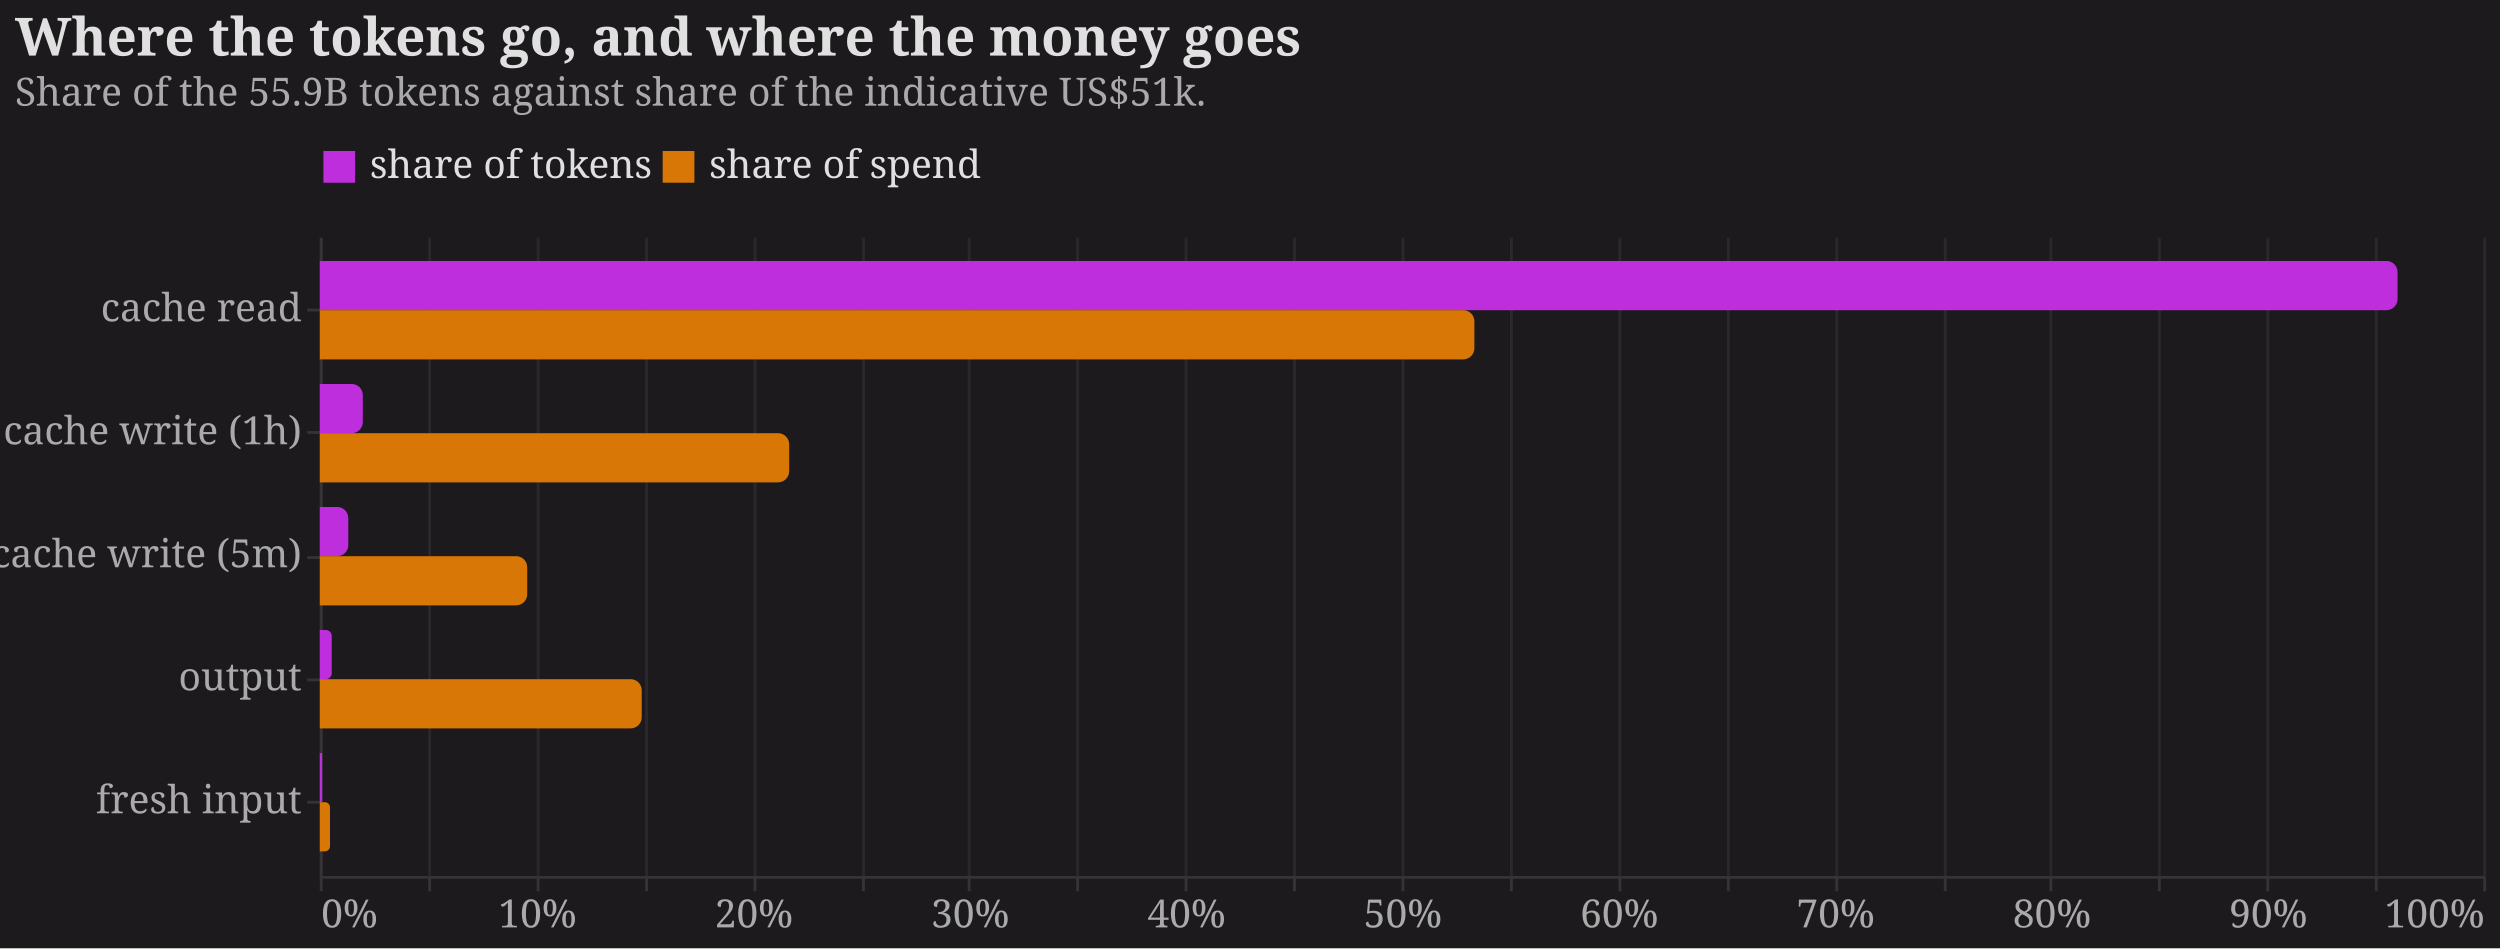
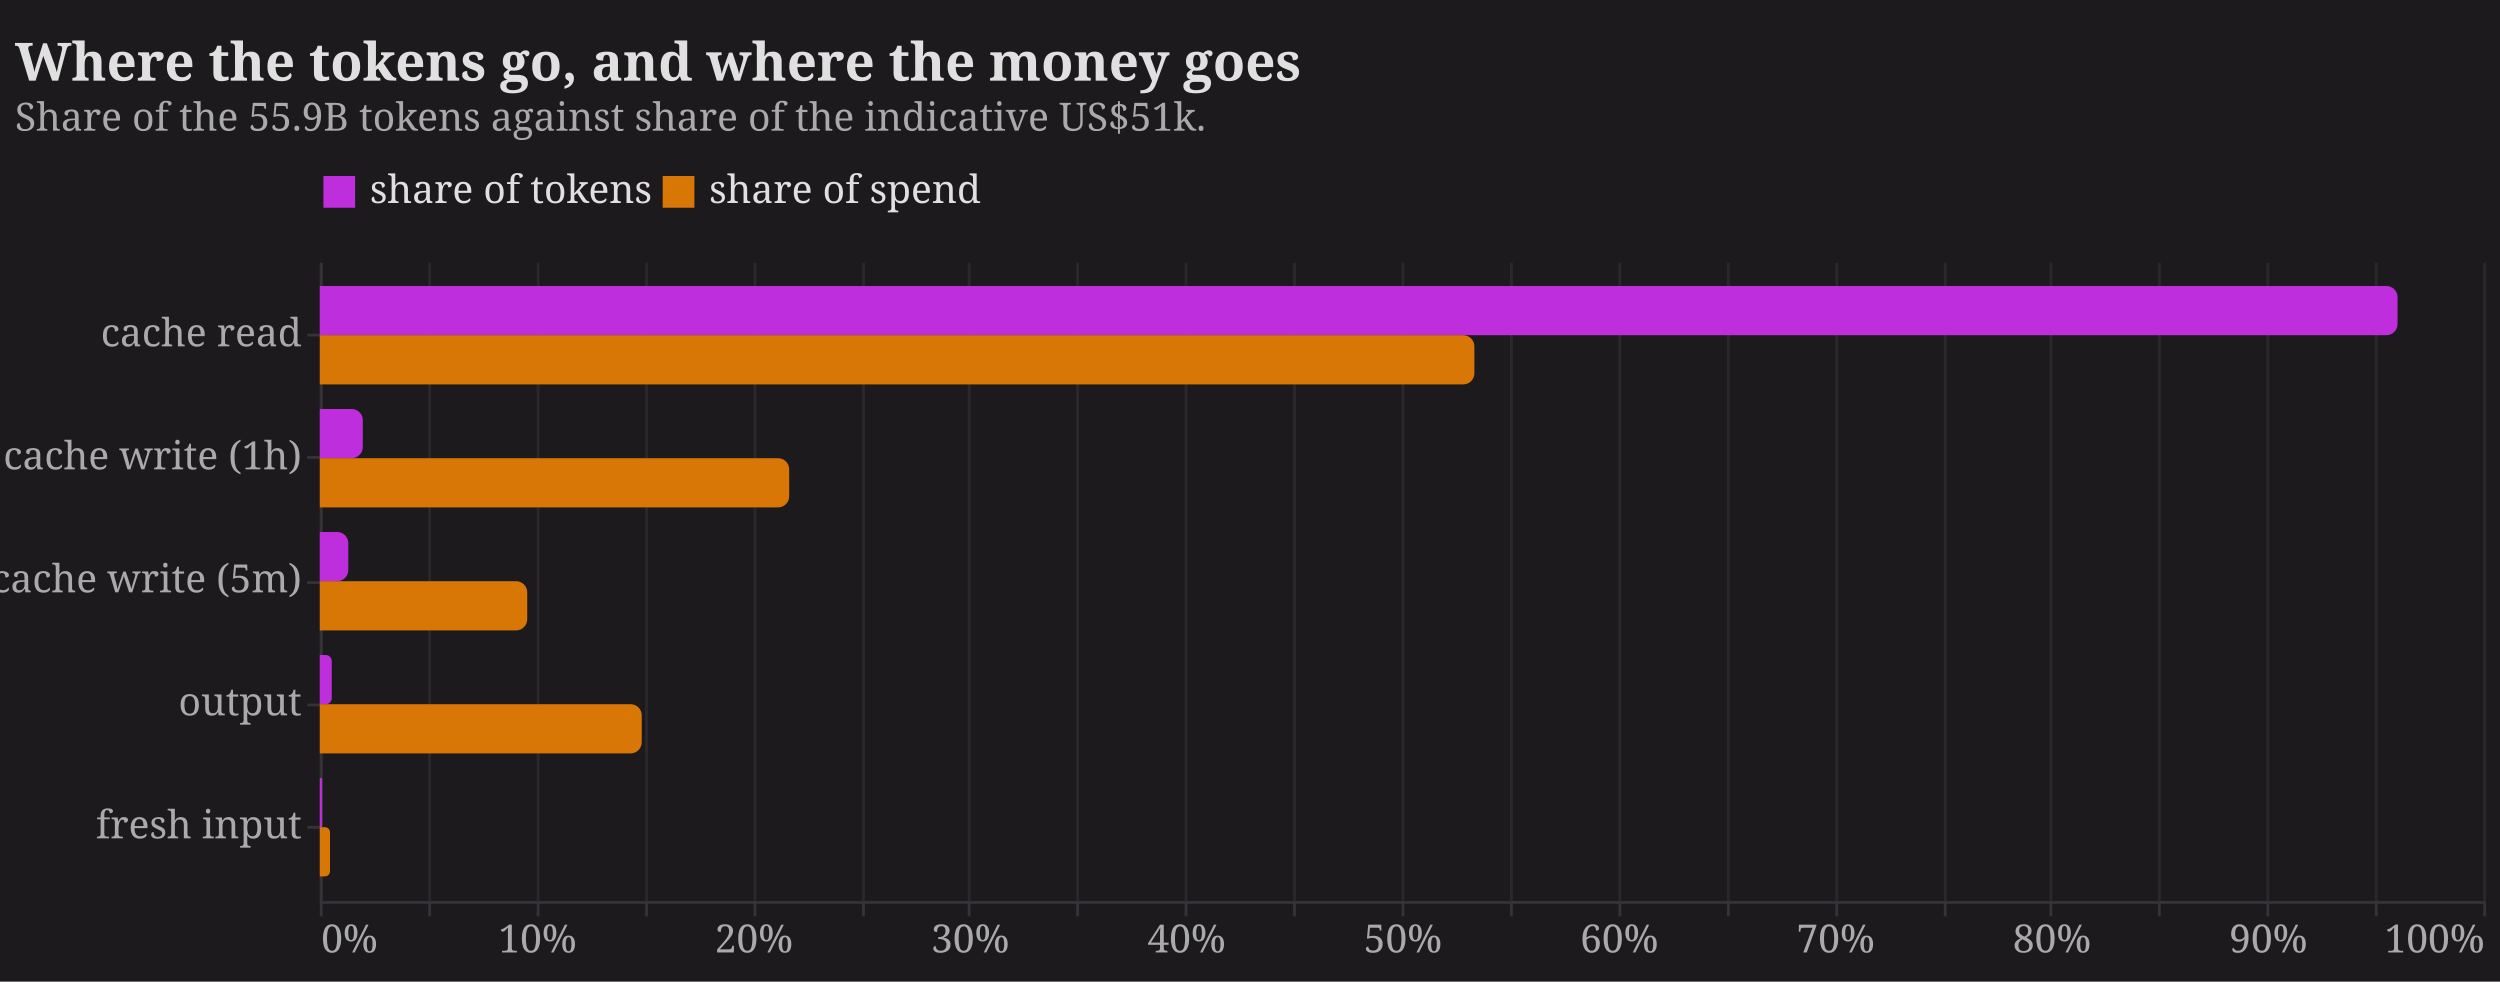
- <svg xmlns="http://www.w3.org/2000/svg" version="1.1" class="marks" width="899" height="341" viewBox="0 0 899 341">
-   <rect width="899" height="341" fill="#1c1a1d" />
-   <g fill="none" stroke-miterlimit="4" transform="translate(115,85)">
+ <svg xmlns="http://www.w3.org/2000/svg" version="1.1" class="marks" width="899" height="353" viewBox="0 0 899 353">
+   <rect width="899" height="353" fill="#1c1a1d" />
+   <g fill="none" stroke-miterlimit="4" transform="translate(115,94)">
    <g class="mark-group role-frame root" role="graphics-object" aria-roledescription="group mark container">
      <g transform="translate(0,0)">
        <path class="background" aria-hidden="true" d="M0,0h778v230h-778Z" />
        <g>
          <g class="mark-group role-axis" aria-hidden="true">
            <g transform="translate(0.5,230.5)">
              <path class="background" aria-hidden="true" d="M0,0h0v0h0Z" pointer-events="none" />
              <g>
                <g class="mark-rule role-axis-grid" pointer-events="none">
                  <line transform="translate(0,0)" x2="0" y2="-230" stroke="#363338" stroke-opacity="0.6" stroke-width="1" opacity="1" />
                  <line transform="translate(39,0)" x2="0" y2="-230" stroke="#363338" stroke-opacity="0.6" stroke-width="1" opacity="1" />
                  <line transform="translate(78,0)" x2="0" y2="-230" stroke="#363338" stroke-opacity="0.6" stroke-width="1" opacity="1" />
                  <line transform="translate(117,0)" x2="0" y2="-230" stroke="#363338" stroke-opacity="0.6" stroke-width="1" opacity="1" />
                  <line transform="translate(156,0)" x2="0" y2="-230" stroke="#363338" stroke-opacity="0.6" stroke-width="1" opacity="1" />
                  <line transform="translate(195,0)" x2="0" y2="-230" stroke="#363338" stroke-opacity="0.6" stroke-width="1" opacity="1" />
                  <line transform="translate(233,0)" x2="0" y2="-230" stroke="#363338" stroke-opacity="0.6" stroke-width="1" opacity="1" />
                  <line transform="translate(272,0)" x2="0" y2="-230" stroke="#363338" stroke-opacity="0.6" stroke-width="1" opacity="1" />
                  <line transform="translate(311,0)" x2="0" y2="-230" stroke="#363338" stroke-opacity="0.6" stroke-width="1" opacity="1" />
                  <line transform="translate(350,0)" x2="0" y2="-230" stroke="#363338" stroke-opacity="0.6" stroke-width="1" opacity="1" />
                  <line transform="translate(389,0)" x2="0" y2="-230" stroke="#363338" stroke-opacity="0.6" stroke-width="1" opacity="1" />
                  <line transform="translate(428,0)" x2="0" y2="-230" stroke="#363338" stroke-opacity="0.6" stroke-width="1" opacity="1" />
                  <line transform="translate(467,0)" x2="0" y2="-230" stroke="#363338" stroke-opacity="0.6" stroke-width="1" opacity="1" />
                  <line transform="translate(506,0)" x2="0" y2="-230" stroke="#363338" stroke-opacity="0.6" stroke-width="1" opacity="1" />
                  <line transform="translate(545,0)" x2="0" y2="-230" stroke="#363338" stroke-opacity="0.6" stroke-width="1" opacity="1" />
                  <line transform="translate(584,0)" x2="0" y2="-230" stroke="#363338" stroke-opacity="0.6" stroke-width="1" opacity="1" />
                  <line transform="translate(622,0)" x2="0" y2="-230" stroke="#363338" stroke-opacity="0.6" stroke-width="1" opacity="1" />
                  <line transform="translate(661,0)" x2="0" y2="-230" stroke="#363338" stroke-opacity="0.6" stroke-width="1" opacity="1" />
                  <line transform="translate(700,0)" x2="0" y2="-230" stroke="#363338" stroke-opacity="0.6" stroke-width="1" opacity="1" />
                  <line transform="translate(739,0)" x2="0" y2="-230" stroke="#363338" stroke-opacity="0.6" stroke-width="1" opacity="1" />
                  <line transform="translate(778,0)" x2="0" y2="-230" stroke="#363338" stroke-opacity="0.6" stroke-width="1" opacity="1" />
                </g>
              </g>
              <path class="foreground" aria-hidden="true" d="" pointer-events="none" display="none" />
            </g>
          </g>
          <g class="mark-group role-axis" role="graphics-symbol" aria-roledescription="axis" aria-label="X-axis for a linear scale with values from 0% to 100%">
            <g transform="translate(0.5,230.5)">
              <path class="background" aria-hidden="true" d="M0,0h0v0h0Z" pointer-events="none" />
              <g>
                <g class="mark-rule role-axis-tick" pointer-events="none">
                  <line transform="translate(0,0)" x2="0" y2="5" stroke="#363338" stroke-width="1" opacity="1" />
                  <line transform="translate(39,0)" x2="0" y2="5" stroke="#363338" stroke-width="1" opacity="1" />
                  <line transform="translate(78,0)" x2="0" y2="5" stroke="#363338" stroke-width="1" opacity="1" />
                  <line transform="translate(117,0)" x2="0" y2="5" stroke="#363338" stroke-width="1" opacity="1" />
                  <line transform="translate(156,0)" x2="0" y2="5" stroke="#363338" stroke-width="1" opacity="1" />
                  <line transform="translate(195,0)" x2="0" y2="5" stroke="#363338" stroke-width="1" opacity="1" />
                  <line transform="translate(233,0)" x2="0" y2="5" stroke="#363338" stroke-width="1" opacity="1" />
                  <line transform="translate(272,0)" x2="0" y2="5" stroke="#363338" stroke-width="1" opacity="1" />
                  <line transform="translate(311,0)" x2="0" y2="5" stroke="#363338" stroke-width="1" opacity="1" />
                  <line transform="translate(350,0)" x2="0" y2="5" stroke="#363338" stroke-width="1" opacity="1" />
                  <line transform="translate(389,0)" x2="0" y2="5" stroke="#363338" stroke-width="1" opacity="1" />
                  <line transform="translate(428,0)" x2="0" y2="5" stroke="#363338" stroke-width="1" opacity="1" />
                  <line transform="translate(467,0)" x2="0" y2="5" stroke="#363338" stroke-width="1" opacity="1" />
                  <line transform="translate(506,0)" x2="0" y2="5" stroke="#363338" stroke-width="1" opacity="1" />
                  <line transform="translate(545,0)" x2="0" y2="5" stroke="#363338" stroke-width="1" opacity="1" />
                  <line transform="translate(584,0)" x2="0" y2="5" stroke="#363338" stroke-width="1" opacity="1" />
                  <line transform="translate(622,0)" x2="0" y2="5" stroke="#363338" stroke-width="1" opacity="1" />
                  <line transform="translate(661,0)" x2="0" y2="5" stroke="#363338" stroke-width="1" opacity="1" />
                  <line transform="translate(700,0)" x2="0" y2="5" stroke="#363338" stroke-width="1" opacity="1" />
                  <line transform="translate(739,0)" x2="0" y2="5" stroke="#363338" stroke-width="1" opacity="1" />
                  <line transform="translate(778,0)" x2="0" y2="5" stroke="#363338" stroke-width="1" opacity="1" />
                </g>
                <g class="mark-text role-axis-label" pointer-events="none">
                  <text text-anchor="start" transform="translate(0,18)" font-family="Piazzolla, Georgia, serif" font-size="14px" fill="#aaa" opacity="1">0%</text>
                  <text text-anchor="middle" transform="translate(38.9,18)" font-family="Piazzolla, Georgia, serif" font-size="14px" fill="#aaa" opacity="0">5%</text>
                  <text text-anchor="middle" transform="translate(77.8,18)" font-family="Piazzolla, Georgia, serif" font-size="14px" fill="#aaa" opacity="1">10%</text>
                  <text text-anchor="middle" transform="translate(116.7,18)" font-family="Piazzolla, Georgia, serif" font-size="14px" fill="#aaa" opacity="0">15%</text>
                  <text text-anchor="middle" transform="translate(155.6,18)" font-family="Piazzolla, Georgia, serif" font-size="14px" fill="#aaa" opacity="1">20%</text>
                  <text text-anchor="middle" transform="translate(194.5,18)" font-family="Piazzolla, Georgia, serif" font-size="14px" fill="#aaa" opacity="0">25%</text>
                  <text text-anchor="middle" transform="translate(233.4,18)" font-family="Piazzolla, Georgia, serif" font-size="14px" fill="#aaa" opacity="1">30%</text>
                  <text text-anchor="middle" transform="translate(272.3,18)" font-family="Piazzolla, Georgia, serif" font-size="14px" fill="#aaa" opacity="0">35%</text>
                  <text text-anchor="middle" transform="translate(311.2,18)" font-family="Piazzolla, Georgia, serif" font-size="14px" fill="#aaa" opacity="1">40%</text>
                  <text text-anchor="middle" transform="translate(350.1,18)" font-family="Piazzolla, Georgia, serif" font-size="14px" fill="#aaa" opacity="0">45%</text>
                  <text text-anchor="middle" transform="translate(389,18)" font-family="Piazzolla, Georgia, serif" font-size="14px" fill="#aaa" opacity="1">50%</text>
                  <text text-anchor="middle" transform="translate(427.9,18)" font-family="Piazzolla, Georgia, serif" font-size="14px" fill="#aaa" opacity="0">55%</text>
                  <text text-anchor="middle" transform="translate(466.8,18)" font-family="Piazzolla, Georgia, serif" font-size="14px" fill="#aaa" opacity="1">60%</text>
                  <text text-anchor="middle" transform="translate(505.7,18)" font-family="Piazzolla, Georgia, serif" font-size="14px" fill="#aaa" opacity="0">65%</text>
                  <text text-anchor="middle" transform="translate(544.6,18)" font-family="Piazzolla, Georgia, serif" font-size="14px" fill="#aaa" opacity="1">70%</text>
                  <text text-anchor="middle" transform="translate(583.5,18)" font-family="Piazzolla, Georgia, serif" font-size="14px" fill="#aaa" opacity="0">75%</text>
                  <text text-anchor="middle" transform="translate(622.4,18)" font-family="Piazzolla, Georgia, serif" font-size="14px" fill="#aaa" opacity="1">80%</text>
                  <text text-anchor="middle" transform="translate(661.3,18)" font-family="Piazzolla, Georgia, serif" font-size="14px" fill="#aaa" opacity="0">85%</text>
                  <text text-anchor="middle" transform="translate(700.2,18)" font-family="Piazzolla, Georgia, serif" font-size="14px" fill="#aaa" opacity="1">90%</text>
                  <text text-anchor="middle" transform="translate(739.1,18)" font-family="Piazzolla, Georgia, serif" font-size="14px" fill="#aaa" opacity="0">95%</text>
                  <text text-anchor="end" transform="translate(778,18)" font-family="Piazzolla, Georgia, serif" font-size="14px" fill="#aaa" opacity="1">100%</text>
                </g>
                <g class="mark-rule role-axis-domain" pointer-events="none">
                  <line transform="translate(0,0)" x2="778" y2="0" stroke="#363338" stroke-width="1" opacity="1" />
                </g>
              </g>
              <path class="foreground" aria-hidden="true" d="" pointer-events="none" display="none" />
            </g>
          </g>
          <g class="mark-group role-axis" role="graphics-symbol" aria-roledescription="axis" aria-label="Y-axis for a discrete scale with 5 values: cache read, cache write (1h), cache write (5m), output, fresh input">
            <g transform="translate(0.5,0.5)">
              <path class="background" aria-hidden="true" d="M0,0h0v0h0Z" pointer-events="none" />
              <g>
                <g class="mark-rule role-axis-tick" pointer-events="none">
                  <line transform="translate(0,26)" x2="-5" y2="0" stroke="#363338" stroke-width="1" opacity="1" />
                  <line transform="translate(0,70)" x2="-5" y2="0" stroke="#363338" stroke-width="1" opacity="1" />
                  <line transform="translate(0,115)" x2="-5" y2="0" stroke="#363338" stroke-width="1" opacity="1" />
                  <line transform="translate(0,159)" x2="-5" y2="0" stroke="#363338" stroke-width="1" opacity="1" />
                  <line transform="translate(0,203)" x2="-5" y2="0" stroke="#363338" stroke-width="1" opacity="1" />
                </g>
                <g class="mark-text role-axis-label" pointer-events="none">
                  <text text-anchor="end" transform="translate(-7,30.03846)" font-family="Piazzolla, Georgia, serif" font-size="14px" fill="#aaa" opacity="1">cache read</text>
                  <text text-anchor="end" transform="translate(-7,74.26923)" font-family="Piazzolla, Georgia, serif" font-size="14px" fill="#aaa" opacity="1">cache write (1h)</text>
                  <text text-anchor="end" transform="translate(-7,118.5)" font-family="Piazzolla, Georgia, serif" font-size="14px" fill="#aaa" opacity="1">cache write (5m)</text>
                  <text text-anchor="end" transform="translate(-7,162.7308)" font-family="Piazzolla, Georgia, serif" font-size="14px" fill="#aaa" opacity="1">output</text>
                  <text text-anchor="end" transform="translate(-7,206.9615)" font-family="Piazzolla, Georgia, serif" font-size="14px" fill="#aaa" opacity="1">fresh input</text>
                </g>
                <g class="mark-rule role-axis-domain" pointer-events="none">
                  <line transform="translate(0,0)" x2="0" y2="230" stroke="#363338" stroke-width="1" opacity="1" />
                </g>
              </g>
              <path class="foreground" aria-hidden="true" d="" pointer-events="none" display="none" />
            </g>
          </g>
          <g class="mark-group role-scope" role="graphics-object" aria-roledescription="group mark container">
            <g transform="translate(0,185.7692)">
              <path class="background" aria-hidden="true" d="M0,0L0.417,0C0.647,0,0.833,0.187,0.833,0.417L0.833,17.276C0.833,17.506,0.647,17.692,0.417,17.692L0,17.692C0,17.692,0,17.692,0,17.692L0,0C0,0,0,0,0,0Z" />
              <g clip-path="url(#where-the-tokens-go-clip1)">
                <g class="mark-group role-scope" role="graphics-object" aria-roledescription="group mark container">
                  <g transform="translate(0,0)">
                    <path class="background" aria-hidden="true" d="M0,0h0v17.692h0Z" />
                    <g>
                      <g class="mark-rect role-mark marks" role="graphics-object" aria-roledescription="rect mark container">
                        <path aria-label="share: 0%; category: fresh input; measure: share of tokens" role="graphics-symbol" aria-roledescription="bar" d="M0,0h0.833v17.692h-0.833Z" fill="#be2edd" />
                      </g>
                    </g>
                    <path class="foreground" aria-hidden="true" d="" display="none" />
                  </g>
                </g>
              </g>
              <path class="foreground" aria-hidden="true" d="" display="none" />
            </g>
            <g transform="translate(0,203.4615)">
              <path class="background" aria-hidden="true" d="M0,0L1.833,0C2.845,0,3.667,0.821,3.667,1.833L3.667,15.859C3.667,16.871,2.845,17.692,1.833,17.692L0,17.692C0,17.692,0,17.692,0,17.692L0,0C0,0,0,0,0,0Z" />
              <g clip-path="url(#where-the-tokens-go-clip2)">
                <g class="mark-group role-scope" role="graphics-object" aria-roledescription="group mark container">
                  <g transform="translate(0,0)">
                    <path class="background" aria-hidden="true" d="M0,0h0v17.692h0Z" />
                    <g>
                      <g class="mark-rect role-mark marks" role="graphics-object" aria-roledescription="rect mark container">
                        <path aria-label="share: 0%; category: fresh input; measure: share of spend" role="graphics-symbol" aria-roledescription="bar" d="M0,0h3.667v17.692h-3.667Z" fill="#d97706" />
                      </g>
                    </g>
                    <path class="foreground" aria-hidden="true" d="" display="none" />
                  </g>
                </g>
              </g>
              <path class="foreground" aria-hidden="true" d="" display="none" />
            </g>
            <g transform="translate(0,141.5385)">
              <path class="background" aria-hidden="true" d="M0,0L2.147,0C3.332,0,4.294,0.962,4.294,2.147L4.294,15.545C4.294,16.73,3.332,17.692,2.147,17.692L0,17.692C0,17.692,0,17.692,0,17.692L0,0C0,0,0,0,0,0Z" />
              <g clip-path="url(#where-the-tokens-go-clip3)">
                <g class="mark-group role-scope" role="graphics-object" aria-roledescription="group mark container">
                  <g transform="translate(0,0)">
                    <path class="background" aria-hidden="true" d="M0,0h0v17.692h0Z" />
                    <g>
                      <g class="mark-rect role-mark marks" role="graphics-object" aria-roledescription="rect mark container">
                        <path aria-label="share: 1%; category: output; measure: share of tokens" role="graphics-symbol" aria-roledescription="bar" d="M0,0h4.294v17.692h-4.294Z" fill="#be2edd" />
                      </g>
                    </g>
                    <path class="foreground" aria-hidden="true" d="" display="none" />
                  </g>
                </g>
              </g>
              <path class="foreground" aria-hidden="true" d="" display="none" />
            </g>
            <g transform="translate(0,159.2308)">
              <path class="background" aria-hidden="true" d="M0,0L111.766,0C113.974,0,115.766,1.792,115.766,4L115.766,13.692C115.766,15.9,113.974,17.692,111.766,17.692L0,17.692C0,17.692,0,17.692,0,17.692L0,0C0,0,0,0,0,0Z" />
              <g clip-path="url(#where-the-tokens-go-clip4)">
                <g class="mark-group role-scope" role="graphics-object" aria-roledescription="group mark container">
                  <g transform="translate(0,0)">
                    <path class="background" aria-hidden="true" d="M0,0h0v17.692h0Z" />
                    <g>
                      <g class="mark-rect role-mark marks" role="graphics-object" aria-roledescription="rect mark container">
                        <path aria-label="share: 15%; category: output; measure: share of spend" role="graphics-symbol" aria-roledescription="bar" d="M0,0h115.766v17.692h-115.766Z" fill="#d97706" />
                      </g>
                    </g>
                    <path class="foreground" aria-hidden="true" d="" display="none" />
                  </g>
                </g>
              </g>
              <path class="foreground" aria-hidden="true" d="" display="none" />
            </g>
            <g transform="translate(0,8.846154)">
              <path class="background" aria-hidden="true" d="M0,0L743.161,0C745.368,0,747.161,1.792,747.161,4L747.161,13.692C747.161,15.9,745.368,17.692,743.161,17.692L0,17.692C0,17.692,0,17.692,0,17.692L0,0C0,0,0,0,0,0Z" />
              <g clip-path="url(#where-the-tokens-go-clip5)">
                <g class="mark-group role-scope" role="graphics-object" aria-roledescription="group mark container">
                  <g transform="translate(0,0)">
                    <path class="background" aria-hidden="true" d="M0,0h0v17.692h0Z" />
                    <g>
                      <g class="mark-rect role-mark marks" role="graphics-object" aria-roledescription="rect mark container">
                        <path aria-label="share: 96%; category: cache read; measure: share of tokens" role="graphics-symbol" aria-roledescription="bar" d="M0,0h747.161v17.692h-747.161Z" fill="#be2edd" />
                      </g>
                    </g>
                    <path class="foreground" aria-hidden="true" d="" display="none" />
                  </g>
                </g>
              </g>
              <path class="foreground" aria-hidden="true" d="" display="none" />
            </g>
            <g transform="translate(0,26.53846)">
              <path class="background" aria-hidden="true" d="M0,0L411.186,0C413.393,0,415.186,1.792,415.186,4L415.186,13.692C415.186,15.9,413.393,17.692,411.186,17.692L0,17.692C0,17.692,0,17.692,0,17.692L0,0C0,0,0,0,0,0Z" />
              <g clip-path="url(#where-the-tokens-go-clip6)">
                <g class="mark-group role-scope" role="graphics-object" aria-roledescription="group mark container">
                  <g transform="translate(0,0)">
                    <path class="background" aria-hidden="true" d="M0,0h0v17.692h0Z" />
                    <g>
                      <g class="mark-rect role-mark marks" role="graphics-object" aria-roledescription="rect mark container">
                        <path aria-label="share: 53%; category: cache read; measure: share of spend" role="graphics-symbol" aria-roledescription="bar" d="M0,0h415.186v17.692h-415.186Z" fill="#d97706" />
                      </g>
                    </g>
                    <path class="foreground" aria-hidden="true" d="" display="none" />
                  </g>
                </g>
              </g>
              <path class="foreground" aria-hidden="true" d="" display="none" />
            </g>
            <g transform="translate(0,97.30769)">
              <path class="background" aria-hidden="true" d="M0,0L6.246,0C8.454,0,10.246,1.792,10.246,4L10.246,13.692C10.246,15.9,8.454,17.692,6.246,17.692L0,17.692C0,17.692,0,17.692,0,17.692L0,0C0,0,0,0,0,0Z" />
              <g clip-path="url(#where-the-tokens-go-clip7)">
                <g class="mark-group role-scope" role="graphics-object" aria-roledescription="group mark container">
                  <g transform="translate(0,0)">
                    <path class="background" aria-hidden="true" d="M0,0h0v17.692h0Z" />
                    <g>
                      <g class="mark-rect role-mark marks" role="graphics-object" aria-roledescription="rect mark container">
                        <path aria-label="share: 1%; category: cache write (5m); measure: share of tokens" role="graphics-symbol" aria-roledescription="bar" d="M0,0h10.246v17.692h-10.246Z" fill="#be2edd" />
                      </g>
                    </g>
                    <path class="foreground" aria-hidden="true" d="" display="none" />
                  </g>
                </g>
              </g>
              <path class="foreground" aria-hidden="true" d="" display="none" />
            </g>
            <g transform="translate(0,115)">
              <path class="background" aria-hidden="true" d="M0,0L70.591,0C72.799,0,74.591,1.792,74.591,4L74.591,13.692C74.591,15.9,72.799,17.692,70.591,17.692L0,17.692C0,17.692,0,17.692,0,17.692L0,0C0,0,0,0,0,0Z" />
              <g clip-path="url(#where-the-tokens-go-clip8)">
                <g class="mark-group role-scope" role="graphics-object" aria-roledescription="group mark container">
                  <g transform="translate(0,0)">
                    <path class="background" aria-hidden="true" d="M0,0h0v17.692h0Z" />
                    <g>
                      <g class="mark-rect role-mark marks" role="graphics-object" aria-roledescription="rect mark container">
                        <path aria-label="share: 10%; category: cache write (5m); measure: share of spend" role="graphics-symbol" aria-roledescription="bar" d="M0,0h74.591v17.692h-74.591Z" fill="#d97706" />
                      </g>
                    </g>
                    <path class="foreground" aria-hidden="true" d="" display="none" />
                  </g>
                </g>
              </g>
              <path class="foreground" aria-hidden="true" d="" display="none" />
            </g>
            <g transform="translate(0,53.07692)">
              <path class="background" aria-hidden="true" d="M0,0L11.465,0C13.673,0,15.465,1.792,15.465,4L15.465,13.692C15.465,15.9,13.673,17.692,11.465,17.692L0,17.692C0,17.692,0,17.692,0,17.692L0,0C0,0,0,0,0,0Z" />
              <g clip-path="url(#where-the-tokens-go-clip9)">
                <g class="mark-group role-scope" role="graphics-object" aria-roledescription="group mark container">
                  <g transform="translate(0,0)">
                    <path class="background" aria-hidden="true" d="M0,0h0v17.692h0Z" />
                    <g>
                      <g class="mark-rect role-mark marks" role="graphics-object" aria-roledescription="rect mark container">
                        <path aria-label="share: 2%; category: cache write (1h); measure: share of tokens" role="graphics-symbol" aria-roledescription="bar" d="M0,0h15.465v17.692h-15.465Z" fill="#be2edd" />
                      </g>
                    </g>
                    <path class="foreground" aria-hidden="true" d="" display="none" />
                  </g>
                </g>
              </g>
              <path class="foreground" aria-hidden="true" d="" display="none" />
            </g>
            <g transform="translate(0,70.76923)">
              <path class="background" aria-hidden="true" d="M0,0L164.79,0C166.998,0,168.79,1.792,168.79,4L168.79,13.692C168.79,15.9,166.998,17.692,164.79,17.692L0,17.692C0,17.692,0,17.692,0,17.692L0,0C0,0,0,0,0,0Z" />
              <g clip-path="url(#where-the-tokens-go-clip10)">
                <g class="mark-group role-scope" role="graphics-object" aria-roledescription="group mark container">
                  <g transform="translate(0,0)">
                    <path class="background" aria-hidden="true" d="M0,0h0v17.692h0Z" />
                    <g>
                      <g class="mark-rect role-mark marks" role="graphics-object" aria-roledescription="rect mark container">
                        <path aria-label="share: 22%; category: cache write (1h); measure: share of spend" role="graphics-symbol" aria-roledescription="bar" d="M0,0h168.79v17.692h-168.79Z" fill="#d97706" />
                      </g>
                    </g>
                    <path class="foreground" aria-hidden="true" d="" display="none" />
                  </g>
                </g>
              </g>
              <path class="foreground" aria-hidden="true" d="" display="none" />
            </g>
          </g>
          <g class="mark-group role-legend" role="graphics-symbol" aria-roledescription="legend" aria-label="Symbol legend for fill color with 2 values: share of tokens, share of spend">
            <g transform="translate(0,-32)">
              <path class="background" aria-hidden="true" d="M0,0h230v14h-230Z" pointer-events="none" />
              <g>
                <g class="mark-group role-legend-entry">
                  <g transform="translate(0,0)">
                    <path class="background" aria-hidden="true" d="M0,0h0v0h0Z" pointer-events="none" />
                    <g>
                      <g class="mark-group role-scope" role="graphics-object" aria-roledescription="group mark container">
                        <g transform="translate(0,0)">
                          <path class="background" aria-hidden="true" d="M0,0h111.259v14h-111.259Z" pointer-events="none" opacity="1" />
                          <g>
                            <g class="mark-symbol role-legend-symbol" pointer-events="none">
                              <path transform="translate(7,7)" d="M-5.701,-5.701h11.402v11.402h-11.402Z" fill="#be2edd" stroke-width="1.5" opacity="1" />
                            </g>
                            <g class="mark-text role-legend-label" pointer-events="none">
                              <text text-anchor="start" transform="translate(18,11)" font-family="Piazzolla, Georgia, serif" font-size="14px" fill="#e0e0e0" opacity="1">share of tokens</text>
                            </g>
                          </g>
                          <path class="foreground" aria-hidden="true" d="" pointer-events="none" display="none" />
                        </g>
                        <g transform="translate(122,0)">
                          <path class="background" aria-hidden="true" d="M0,0h107.536v14h-107.536Z" pointer-events="none" opacity="1" />
                          <g>
                            <g class="mark-symbol role-legend-symbol" pointer-events="none">
                              <path transform="translate(7,7)" d="M-5.701,-5.701h11.402v11.402h-11.402Z" fill="#d97706" stroke-width="1.5" opacity="1" />
                            </g>
                            <g class="mark-text role-legend-label" pointer-events="none">
                              <text text-anchor="start" transform="translate(18,11)" font-family="Piazzolla, Georgia, serif" font-size="14px" fill="#e0e0e0" opacity="1">share of spend</text>
                            </g>
                          </g>
                          <path class="foreground" aria-hidden="true" d="" pointer-events="none" display="none" />
                        </g>
                      </g>
                    </g>
                    <path class="foreground" aria-hidden="true" d="" pointer-events="none" display="none" />
                  </g>
                </g>
              </g>
              <path class="foreground" aria-hidden="true" d="" pointer-events="none" display="none" />
            </g>
          </g>
          <g class="mark-group role-title">
            <g transform="translate(-109.6123,-80)">
              <path class="background" aria-hidden="true" d="M0,0h0v0h0Z" pointer-events="none" />
              <g>
                <g class="mark-text role-title-text" role="graphics-symbol" aria-roledescription="title" aria-label="Title text 'Where the tokens go, and where the money goes'" pointer-events="none">
                  <text text-anchor="start" transform="translate(0,15)" font-family="Piazzolla, Georgia, serif" font-size="19px" font-weight="600" fill="#e0e0e0" opacity="1">Where the tokens go, and where the money goes</text>
                </g>
                <g class="mark-text role-title-subtitle" role="graphics-symbol" aria-roledescription="subtitle" aria-label="Subtitle text 'Share of the 55.9B tokens against share of the indicative US$51k.'" pointer-events="none">
                  <text text-anchor="start" transform="translate(0,33)" font-family="Piazzolla, Georgia, serif" font-size="14px" fill="#aaa" opacity="1">Share of the 55.9B tokens against share of the indicative US$51k.</text>
                </g>
              </g>
              <path class="foreground" aria-hidden="true" d="" pointer-events="none" display="none" />
            </g>
          </g>
        </g>
        <path class="foreground" aria-hidden="true" d="" display="none" />
      </g>
    </g>
  </g>
  <defs>
    <clipPath id="where-the-tokens-go-clip1">
      <path d="M0,0L0.417,0C0.647,0,0.833,0.187,0.833,0.417L0.833,17.276C0.833,17.506,0.647,17.692,0.417,17.692L0,17.692C0,17.692,0,17.692,0,17.692L0,0C0,0,0,0,0,0Z" />
    </clipPath>
    <clipPath id="where-the-tokens-go-clip2">
      <path d="M0,0L1.833,0C2.845,0,3.667,0.821,3.667,1.833L3.667,15.859C3.667,16.871,2.845,17.692,1.833,17.692L0,17.692C0,17.692,0,17.692,0,17.692L0,0C0,0,0,0,0,0Z" />
    </clipPath>
    <clipPath id="where-the-tokens-go-clip3">
      <path d="M0,0L2.147,0C3.332,0,4.294,0.962,4.294,2.147L4.294,15.545C4.294,16.73,3.332,17.692,2.147,17.692L0,17.692C0,17.692,0,17.692,0,17.692L0,0C0,0,0,0,0,0Z" />
    </clipPath>
    <clipPath id="where-the-tokens-go-clip4">
      <path d="M0,0L111.766,0C113.974,0,115.766,1.792,115.766,4L115.766,13.692C115.766,15.9,113.974,17.692,111.766,17.692L0,17.692C0,17.692,0,17.692,0,17.692L0,0C0,0,0,0,0,0Z" />
    </clipPath>
    <clipPath id="where-the-tokens-go-clip5">
      <path d="M0,0L743.161,0C745.368,0,747.161,1.792,747.161,4L747.161,13.692C747.161,15.9,745.368,17.692,743.161,17.692L0,17.692C0,17.692,0,17.692,0,17.692L0,0C0,0,0,0,0,0Z" />
    </clipPath>
    <clipPath id="where-the-tokens-go-clip6">
      <path d="M0,0L411.186,0C413.393,0,415.186,1.792,415.186,4L415.186,13.692C415.186,15.9,413.393,17.692,411.186,17.692L0,17.692C0,17.692,0,17.692,0,17.692L0,0C0,0,0,0,0,0Z" />
    </clipPath>
    <clipPath id="where-the-tokens-go-clip7">
      <path d="M0,0L6.246,0C8.454,0,10.246,1.792,10.246,4L10.246,13.692C10.246,15.9,8.454,17.692,6.246,17.692L0,17.692C0,17.692,0,17.692,0,17.692L0,0C0,0,0,0,0,0Z" />
    </clipPath>
    <clipPath id="where-the-tokens-go-clip8">
      <path d="M0,0L70.591,0C72.799,0,74.591,1.792,74.591,4L74.591,13.692C74.591,15.9,72.799,17.692,70.591,17.692L0,17.692C0,17.692,0,17.692,0,17.692L0,0C0,0,0,0,0,0Z" />
    </clipPath>
    <clipPath id="where-the-tokens-go-clip9">
      <path d="M0,0L11.465,0C13.673,0,15.465,1.792,15.465,4L15.465,13.692C15.465,15.9,13.673,17.692,11.465,17.692L0,17.692C0,17.692,0,17.692,0,17.692L0,0C0,0,0,0,0,0Z" />
    </clipPath>
    <clipPath id="where-the-tokens-go-clip10">
      <path d="M0,0L164.79,0C166.998,0,168.79,1.792,168.79,4L168.79,13.692C168.79,15.9,166.998,17.692,164.79,17.692L0,17.692C0,17.692,0,17.692,0,17.692L0,0C0,0,0,0,0,0Z" />
    </clipPath>
  </defs>
</svg>
